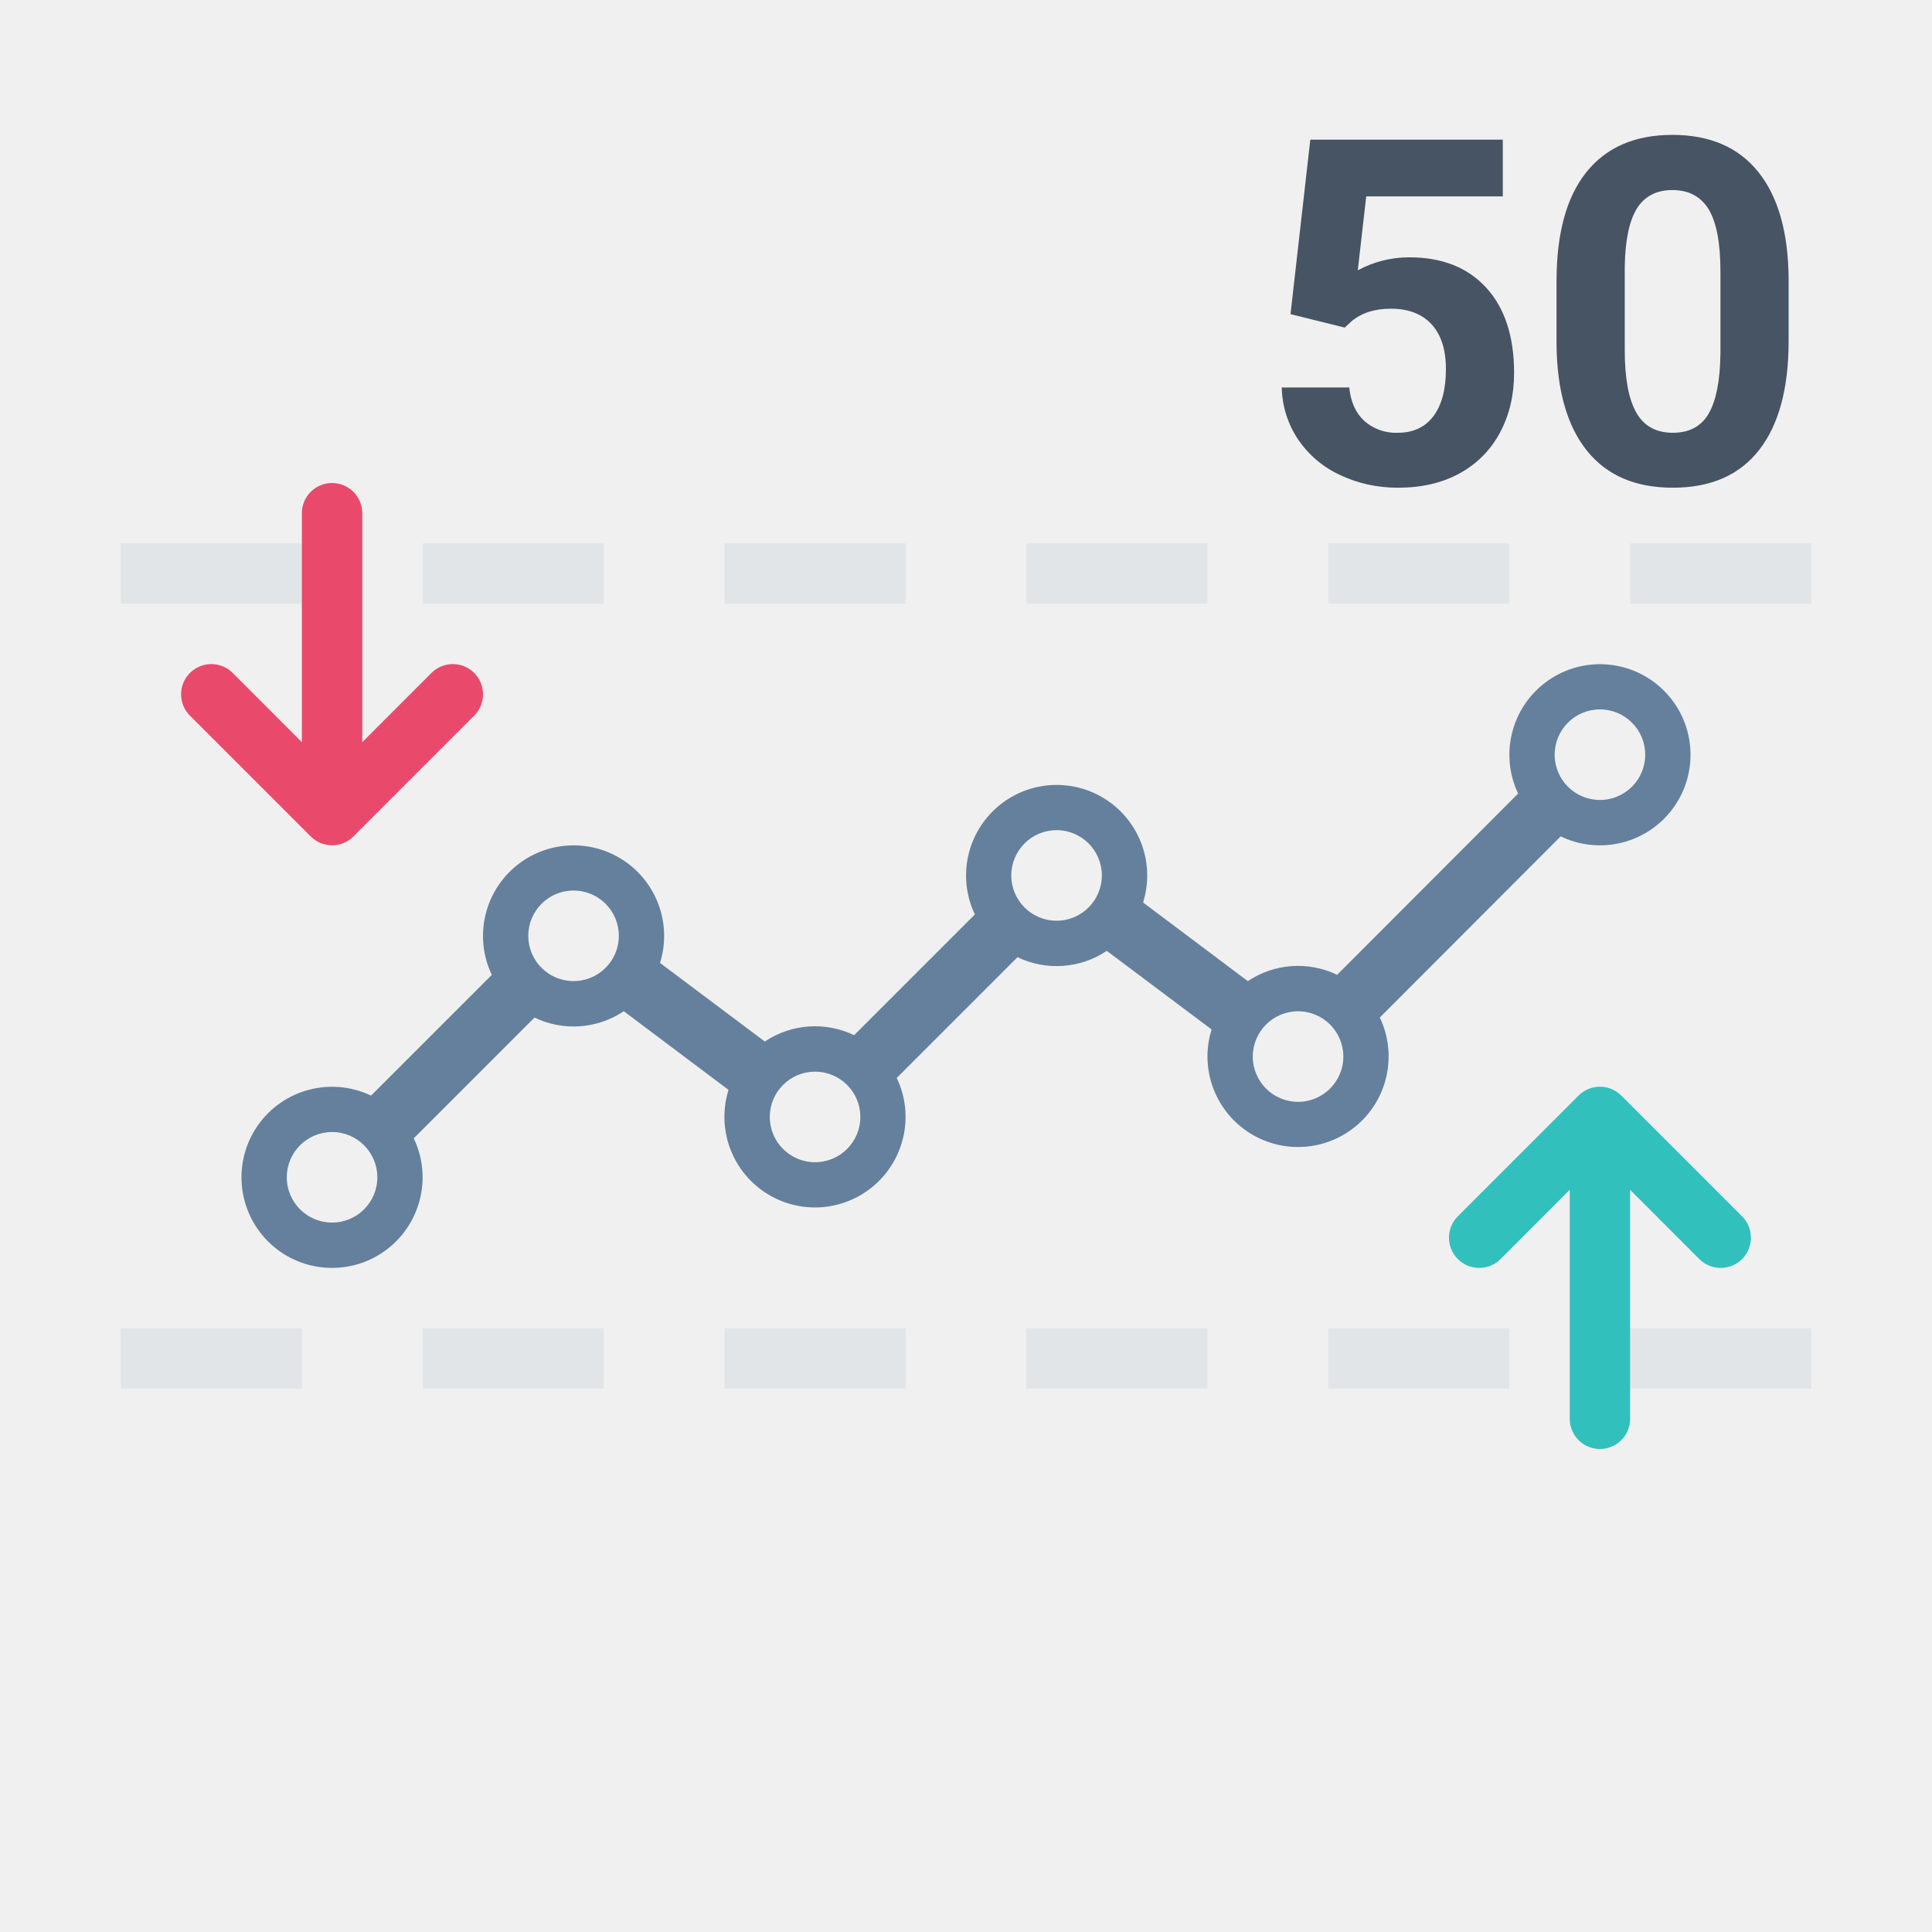
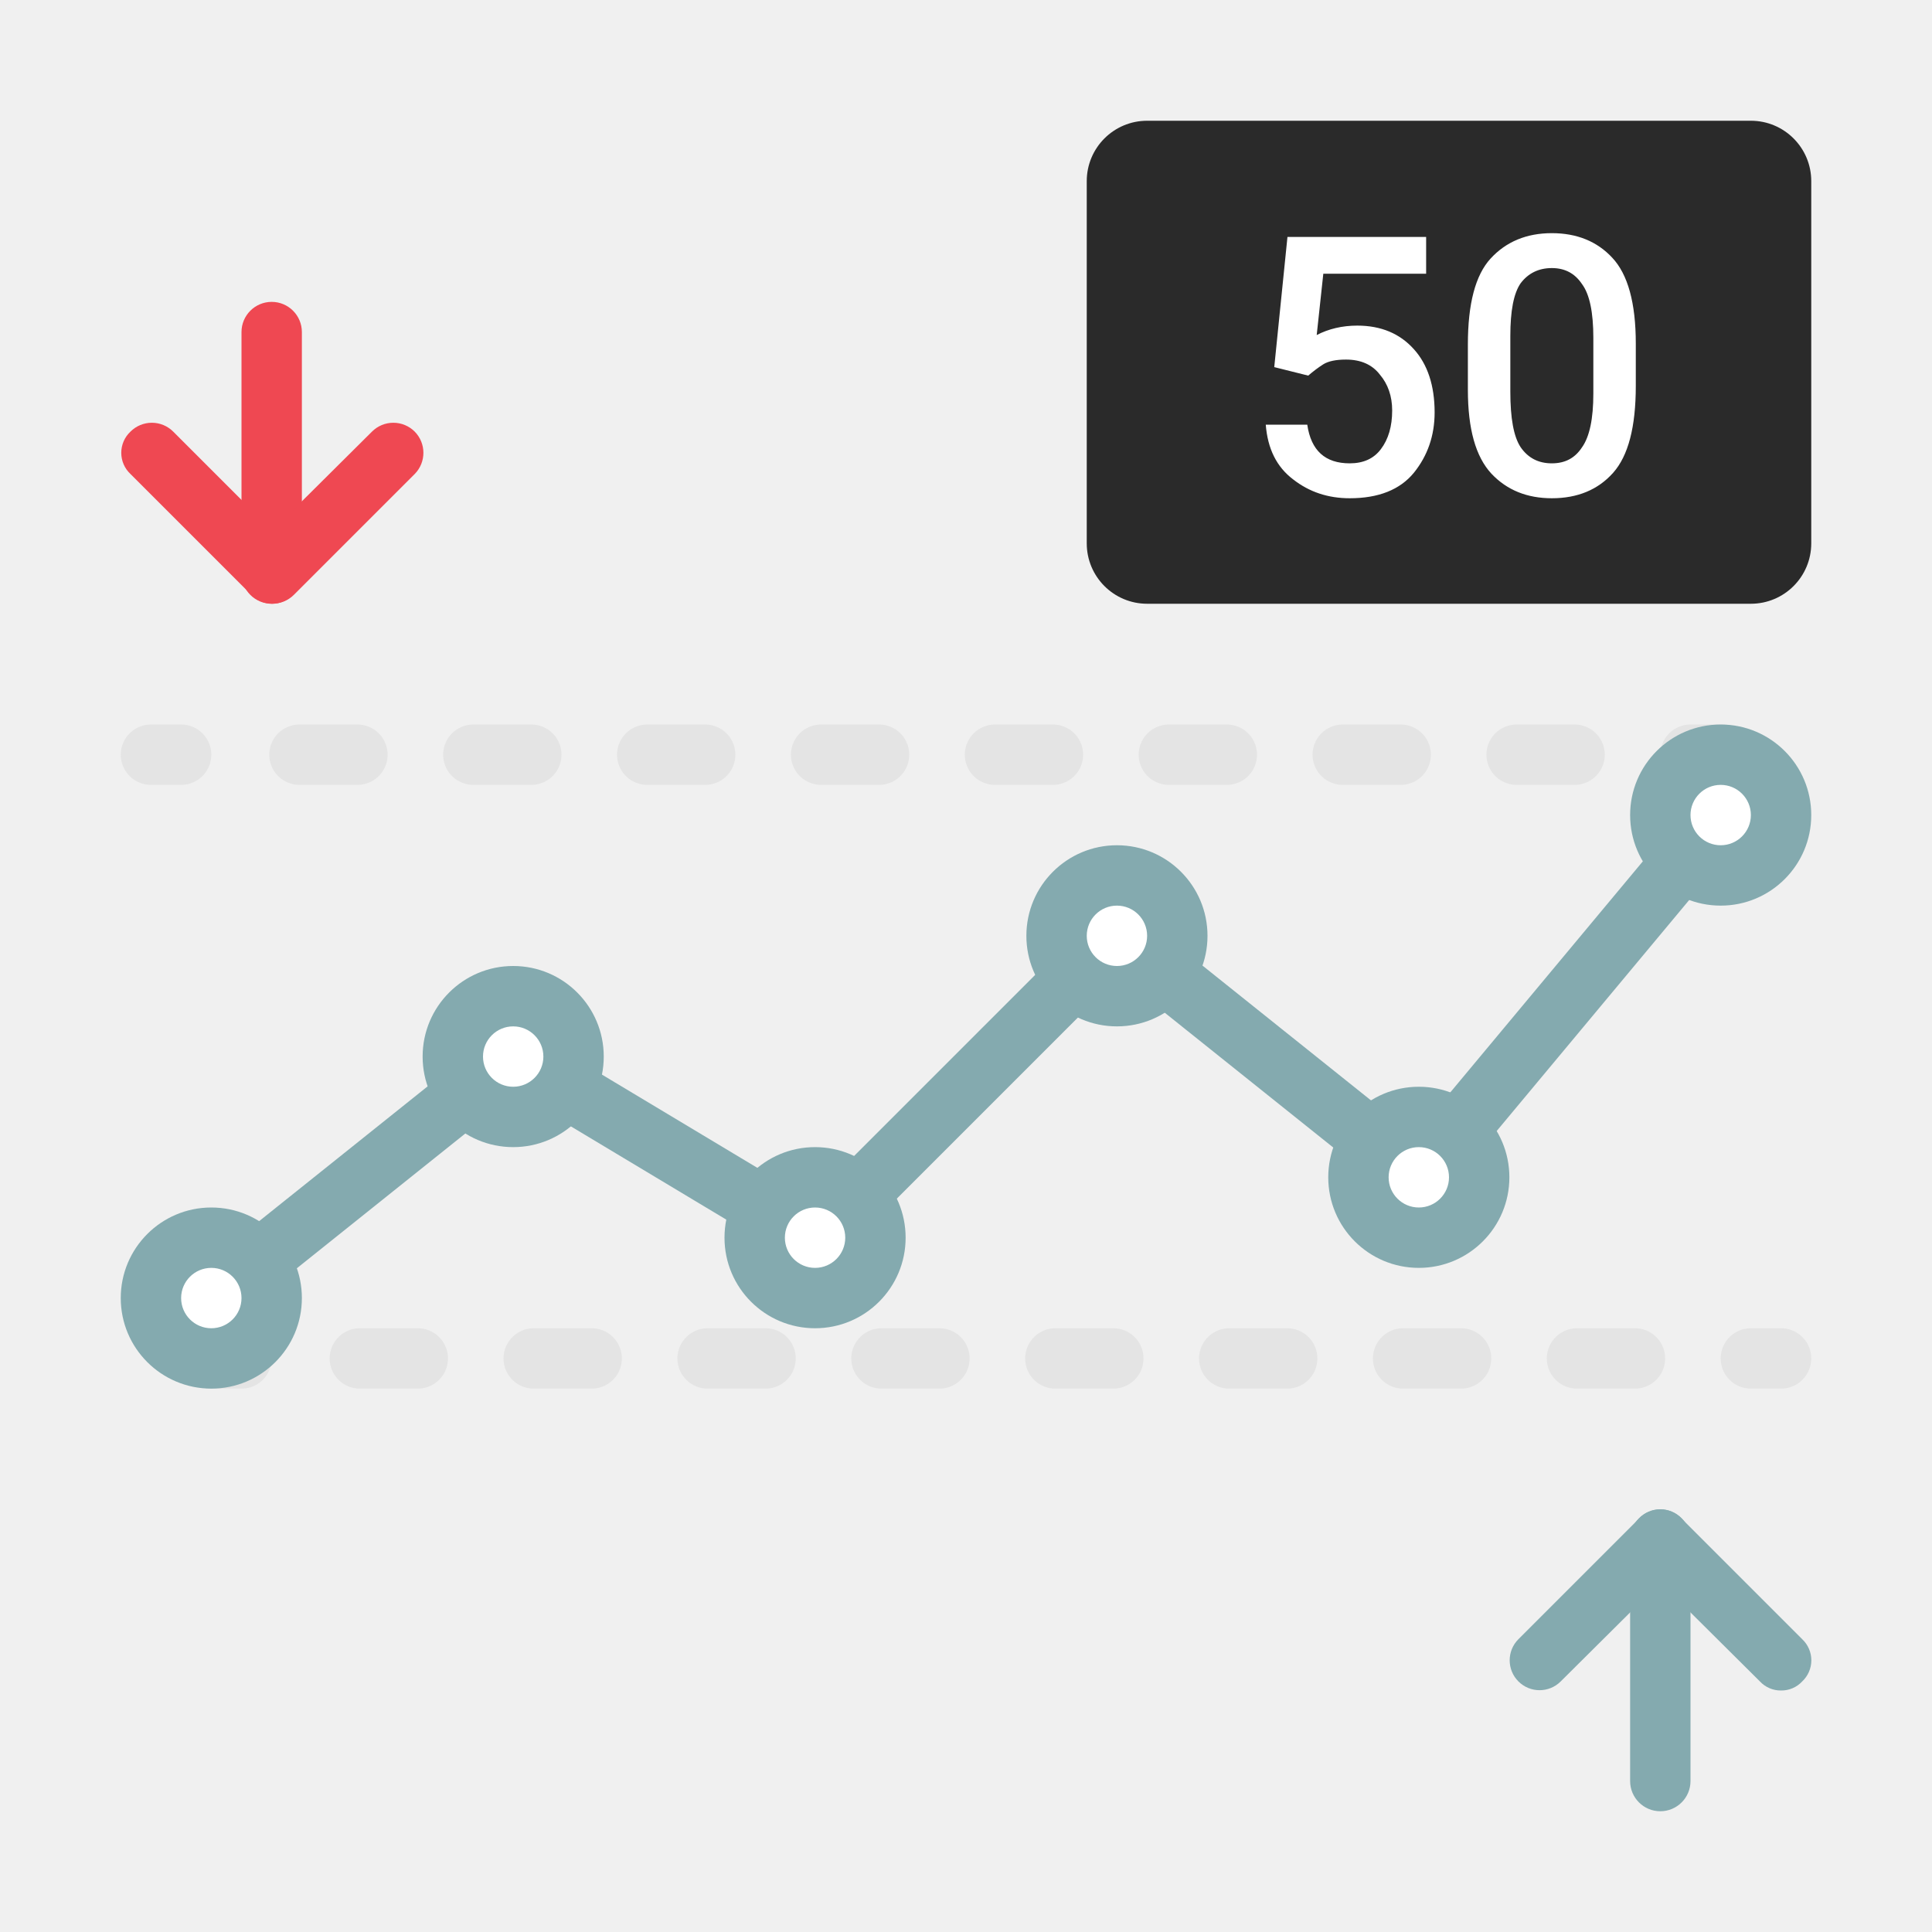
- <svg xmlns="http://www.w3.org/2000/svg" width="32" height="32" viewBox="0 0 32 32">
-   <g stroke="none" fill="none" fill-rule="evenodd">
-     <path fill="#64809C" fill-opacity=".109" d="M2 9h3v1H2V9zm5 0h3v1H7V9zm5 0h3v1h-3V9zm5 0h3v1h-3V9zm5 0h3v1h-3V9zm5 0h3v1h-3V9zM2 22h3v1H2v-1zm5 0h3v1H7v-1zm5 0h3v1h-3v-1zm5 0h3v1h-3v-1zm5 0h3v1h-3v-1zm5 0h3v1h-3v-1z" />
-     <path fill="#465463" d="M21.375 5.203l.328-2.89h3.188v.94h-2.262l-.14 1.224a1.79 1.79 0 0 1 .855-.215c.541 0 .966.168 1.273.504.307.336.461.806.461 1.41 0 .367-.077.696-.232.986a1.64 1.64 0 0 1-.666.676c-.29.16-.63.24-1.024.24-.344 0-.663-.07-.957-.209a1.698 1.698 0 0 1-.697-.588 1.602 1.602 0 0 1-.272-.863h1.118c.023.237.106.421.248.553a.786.786 0 0 0 .556.197c.256 0 .452-.092.59-.275.138-.184.207-.444.207-.78 0-.323-.08-.57-.238-.742-.159-.172-.384-.258-.676-.258-.268 0-.486.07-.652.211l-.11.102-.898-.223zm8.25.445c0 .787-.163 1.388-.488 1.805-.326.417-.802.625-1.43.625-.62 0-1.094-.204-1.422-.613-.328-.409-.496-.995-.504-1.758V4.66c0-.794.165-1.397.494-1.808.33-.412.804-.618 1.424-.618.62 0 1.094.204 1.422.612.328.407.496.993.504 1.756v1.046zM28.496 4.5c0-.471-.064-.814-.193-1.03-.13-.214-.33-.322-.604-.322-.265 0-.461.103-.588.307-.126.205-.193.524-.2.96v1.382c0 .463.062.808.189 1.033.126.225.328.338.607.338.276 0 .475-.108.598-.324.122-.216.186-.547.191-.992V4.5z" />
-     <path fill="#64809C" fill-rule="nonzero" d="M25.145 13.144a1.5 1.5 0 1 1 .705.709l-2.996 3a1.5 1.5 0 1 1-2.786.198l-1.736-1.302a1.493 1.493 0 0 1-1.479.105l-2 2a1.5 1.5 0 1 1-2.786.198l-1.735-1.303a1.493 1.493 0 0 1-1.479.105l-2 2a1.5 1.5 0 1 1-.707-.707l2-2a1.5 1.5 0 1 1 2.786-.198l1.736 1.302a1.493 1.493 0 0 1 1.479-.105l2-2a1.5 1.5 0 1 1 2.786-.198l1.735 1.303a1.493 1.493 0 0 1 1.479-.105l2.998-3.002zM5.5 20.25a.75.75 0 1 0 0-1.5.75.75 0 0 0 0 1.5zm4-4a.75.75 0 1 0 0-1.5.75.75 0 0 0 0 1.5zm4 3a.75.75 0 1 0 0-1.5.75.75 0 0 0 0 1.5zm4-4a.75.75 0 1 0 0-1.5.75.75 0 0 0 0 1.5zm4 3a.75.75 0 1 0 0-1.5.75.75 0 0 0 0 1.5zm5-5a.75.75 0 1 0 0-1.5.75.75 0 0 0 0 1.5z" />
-     <path fill="#32C0BD" fill-rule="nonzero" d="M26 19.707l-1.146 1.147a.5.5 0 1 1-.708-.708l2-2a.5.5 0 0 1 .708 0l2 2a.5.5 0 1 1-.708.708L27 19.707V23.5a.5.5 0 0 1-1 0v-3.793z" />
-     <path fill="#E94A6B" fill-rule="nonzero" d="M5 12.293V8.5a.5.5 0 0 1 1 0v3.793l1.146-1.147a.5.5 0 1 1 .708.708l-2 2a.5.5 0 0 1-.708 0l-2-2a.5.5 0 1 1 .708-.708L5 12.293z" />
-   </g>
+ <svg xmlns="http://www.w3.org/2000/svg" id="Layer_1" data-name="Layer 1" viewBox="0 0 32 32" height="32" width="32">
+   <defs>
+     <style>.cls-1,.cls-4,.cls-5,.cls-6{fill:none}.cls-2{fill:#84aaaf}.cls-3{fill:#ef4852}.cls-4,.cls-5{stroke:#e4e4e4}.cls-4,.cls-5,.cls-6{stroke-linecap:round;stroke-linejoin:round}.cls-5{stroke-dasharray:.96 1.92}.cls-6{stroke:#84aaaf}.cls-7,.cls-9{fill:#fff}.cls-8{fill:#2a2a2a}.cls-9{font-size:6px;font-family:Roboto-Medium,Roboto;font-weight:500}</style>
+   </defs>
+   <path class="cls-1" d="M0 0h32v32H0z" />
+   <path class="cls-2" d="M27.5 30a.5.5 0 0 1-.5-.5v-4a.5.5 0 0 1 1 0v4a.5.5 0 0 1-.5.5z" />
+   <path class="cls-2" d="M29.5 28a.47.47 0 0 1-.35-.15l-1.65-1.64-1.65 1.64a.49.49 0 0 1-.7-.7l2-2a.48.48 0 0 1 .7 0l2 2a.48.48 0 0 1 0 .7.47.47 0 0 1-.35.15z" />
+   <path class="cls-3" d="M4.5 10a.5.5 0 0 1-.5-.5v-4a.5.5 0 0 1 1 0v4a.5.5 0 0 1-.5.5z" />
+   <path class="cls-3" d="M4.51 10a.49.49 0 0 1-.35-.15l-2-2a.48.48 0 0 1 0-.7.5.5 0 0 1 .71 0l1.64 1.64 1.65-1.64a.5.5 0 0 1 .71 0 .5.5 0 0 1 0 .7l-2 2a.51.51 0 0 1-.36.15z" />
+   <path class="cls-4" d="M28.5 12.5H28" />
+   <path class="cls-5" d="M26.08 12.5H3.96" />
+   <path class="cls-4" d="M3 12.5h-.5M29.5 22.5H29" />
+   <path class="cls-5" d="M27.08 22.5H4.96" />
+   <path class="cls-4" d="M4 22.5h-.5" />
+   <path class="cls-6" d="M3.5 21.5l5-4 5 3 5-5 5 4 5-6" />
+   <circle class="cls-7" cx="13.5" cy="20.5" r="1" />
+   <path class="cls-2" d="M13.5 20a.5.5 0 1 1-.5.5.5.5 0 0 1 .5-.5m0-1a1.5 1.5 0 1 0 1.5 1.5 1.5 1.5 0 0 0-1.5-1.5z" />
+   <circle class="cls-7" cx="23.5" cy="19.5" r="1" />
+   <path class="cls-2" d="M23.5 19a.5.5 0 1 1-.5.5.5.5 0 0 1 .5-.5m0-1a1.5 1.5 0 1 0 1.5 1.5 1.5 1.5 0 0 0-1.5-1.5z" />
+   <circle class="cls-7" cx="28.5" cy="13.5" r="1" />
+   <path class="cls-2" d="M28.5 13a.5.5 0 1 1-.5.5.5.5 0 0 1 .5-.5m0-1a1.5 1.5 0 1 0 1.5 1.5 1.5 1.5 0 0 0-1.5-1.5z" />
+   <circle class="cls-7" cx="18.5" cy="15.5" r="1" />
+   <path class="cls-2" d="M18.5 15a.5.5 0 1 1-.5.5.5.5 0 0 1 .5-.5m0-1a1.5 1.5 0 1 0 1.5 1.5 1.5 1.5 0 0 0-1.5-1.5z" />
+   <circle class="cls-7" cx="8.5" cy="17.5" r="1" />
+   <path class="cls-2" d="M8.5 17a.5.5 0 1 1-.5.5.5.5 0 0 1 .5-.5m0-1a1.5 1.5 0 1 0 1.5 1.5A1.5 1.5 0 0 0 8.5 16z" />
+   <circle class="cls-7" cx="3.5" cy="21.5" r="1" />
+   <path class="cls-2" d="M3.5 21a.5.5 0 1 1-.5.5.5.5 0 0 1 .5-.5m0-1A1.5 1.5 0 1 0 5 21.5 1.5 1.5 0 0 0 3.5 20z" />
+   <rect class="cls-8" x="18" y="2" width="12" height="8" rx="1" />
+   <text class="cls-9" transform="translate(20.59 8.19)">50</text>
</svg>
